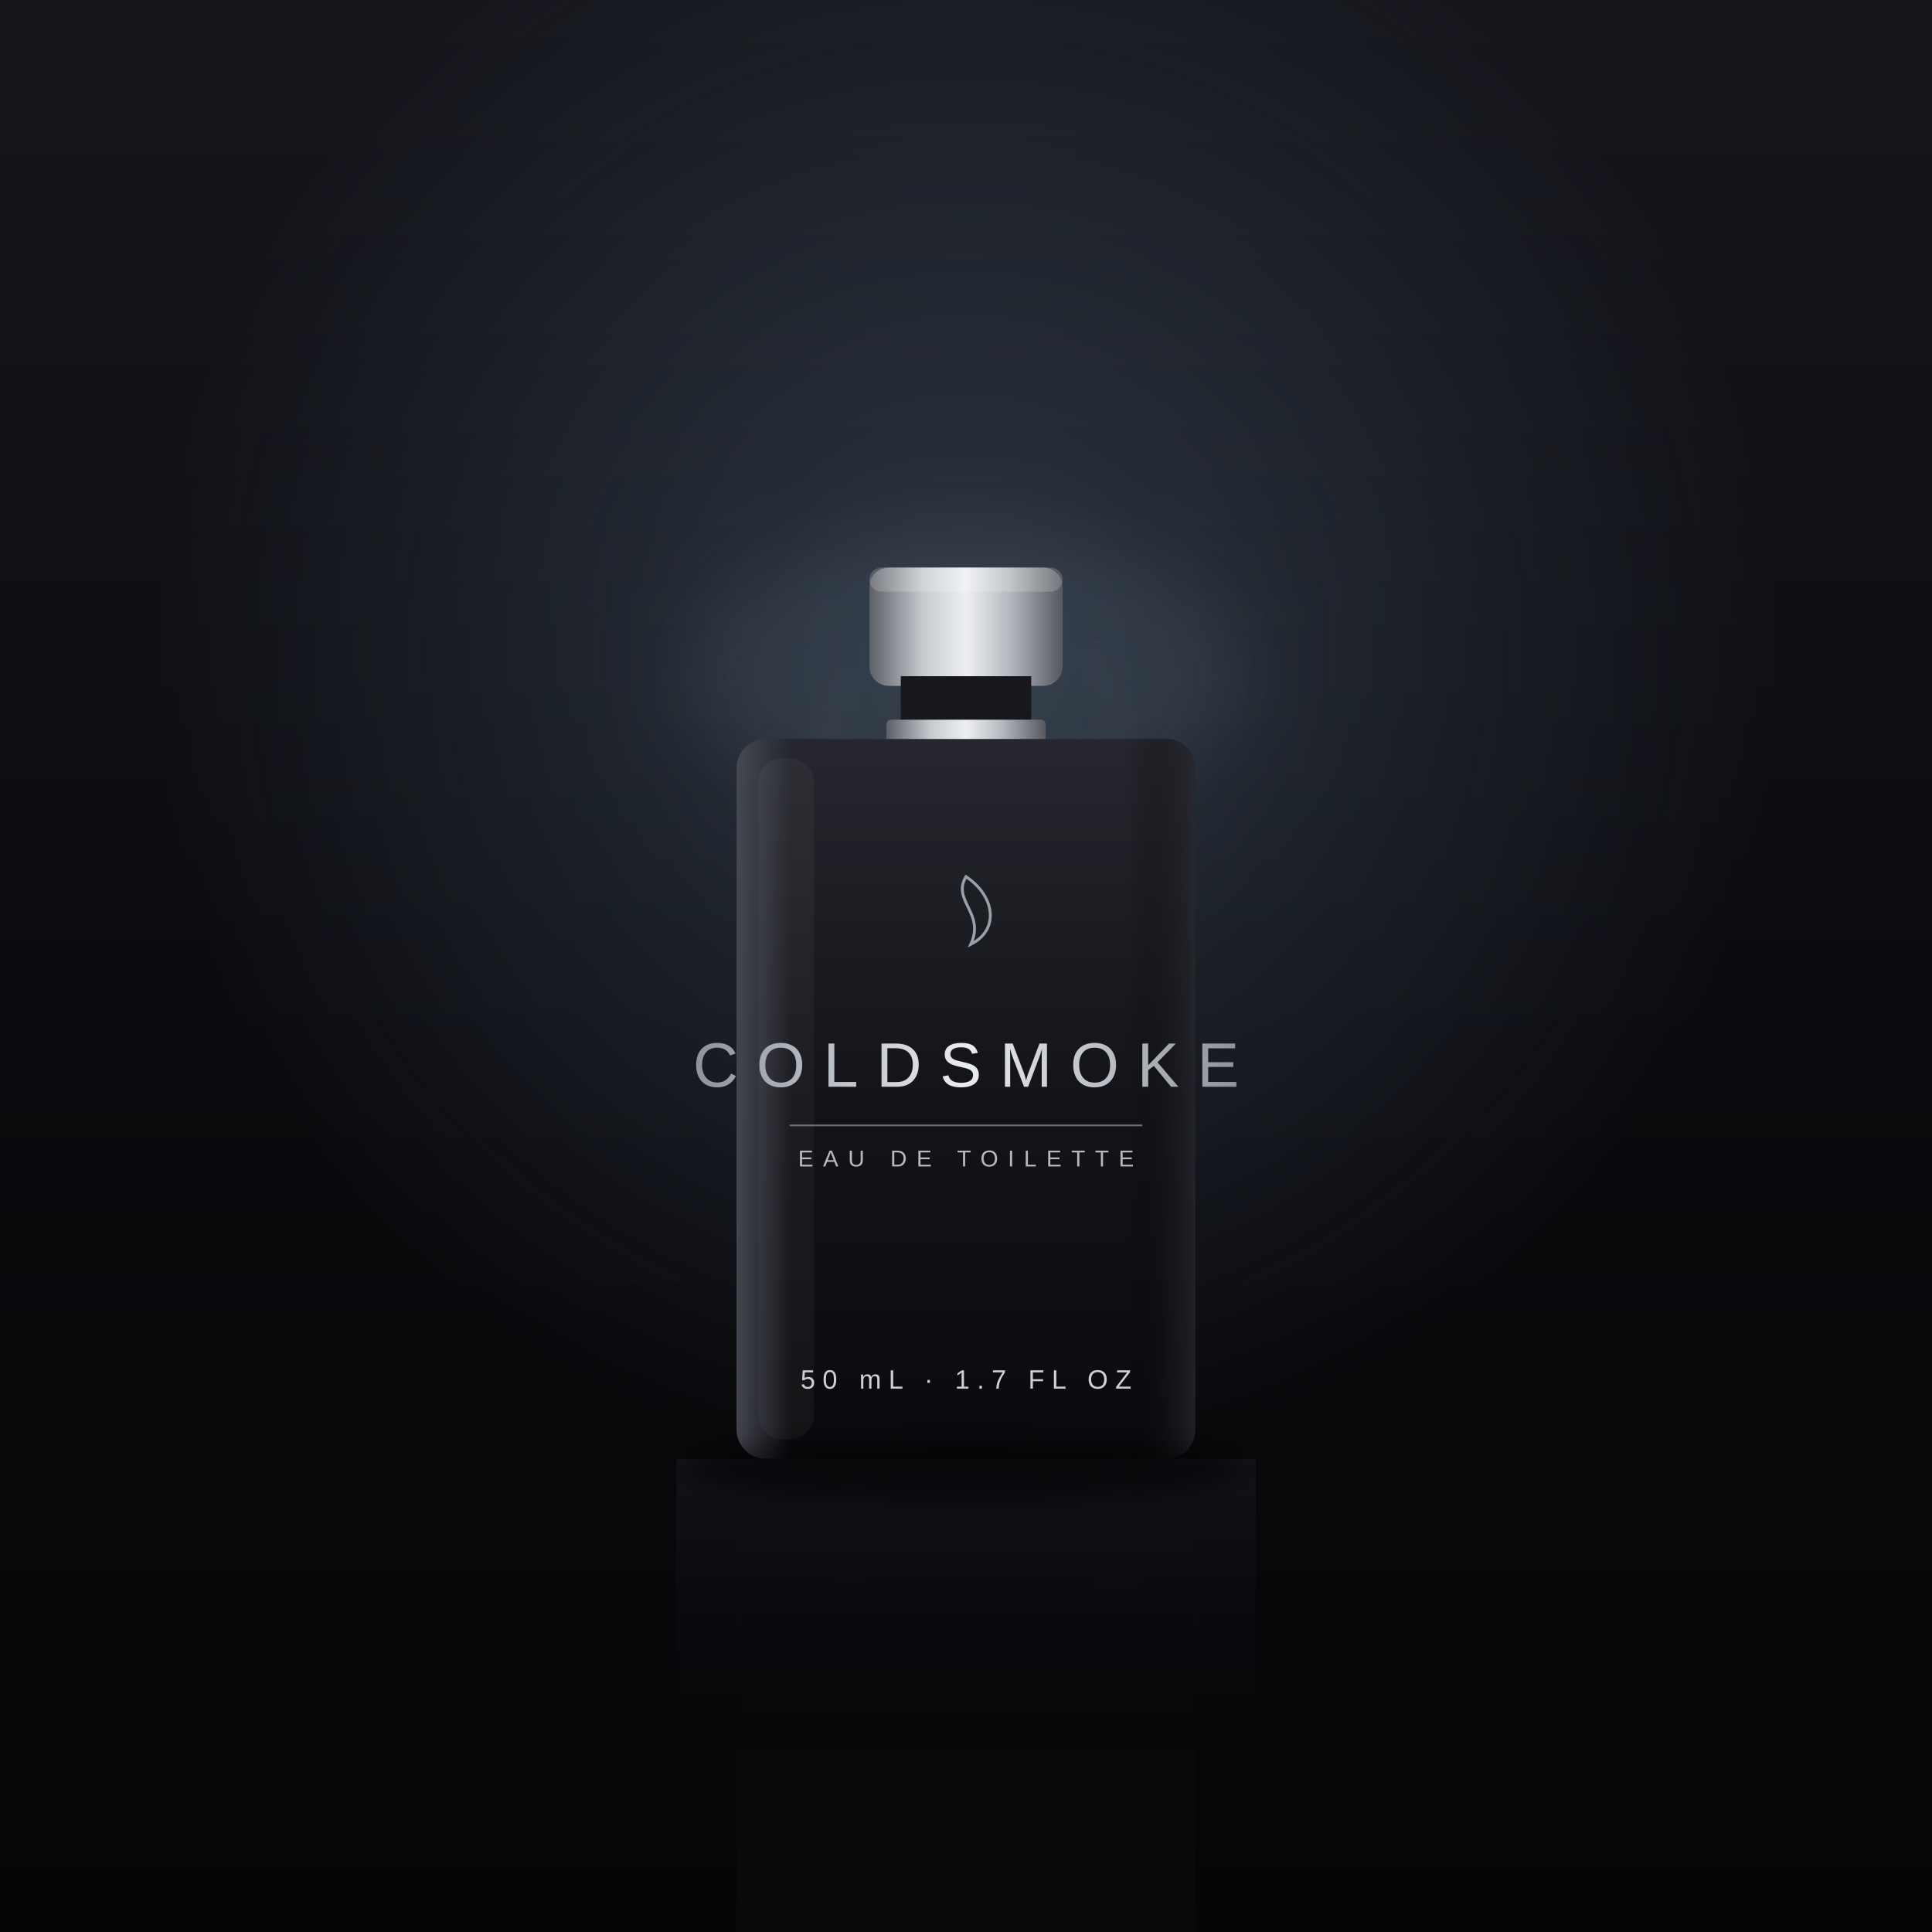
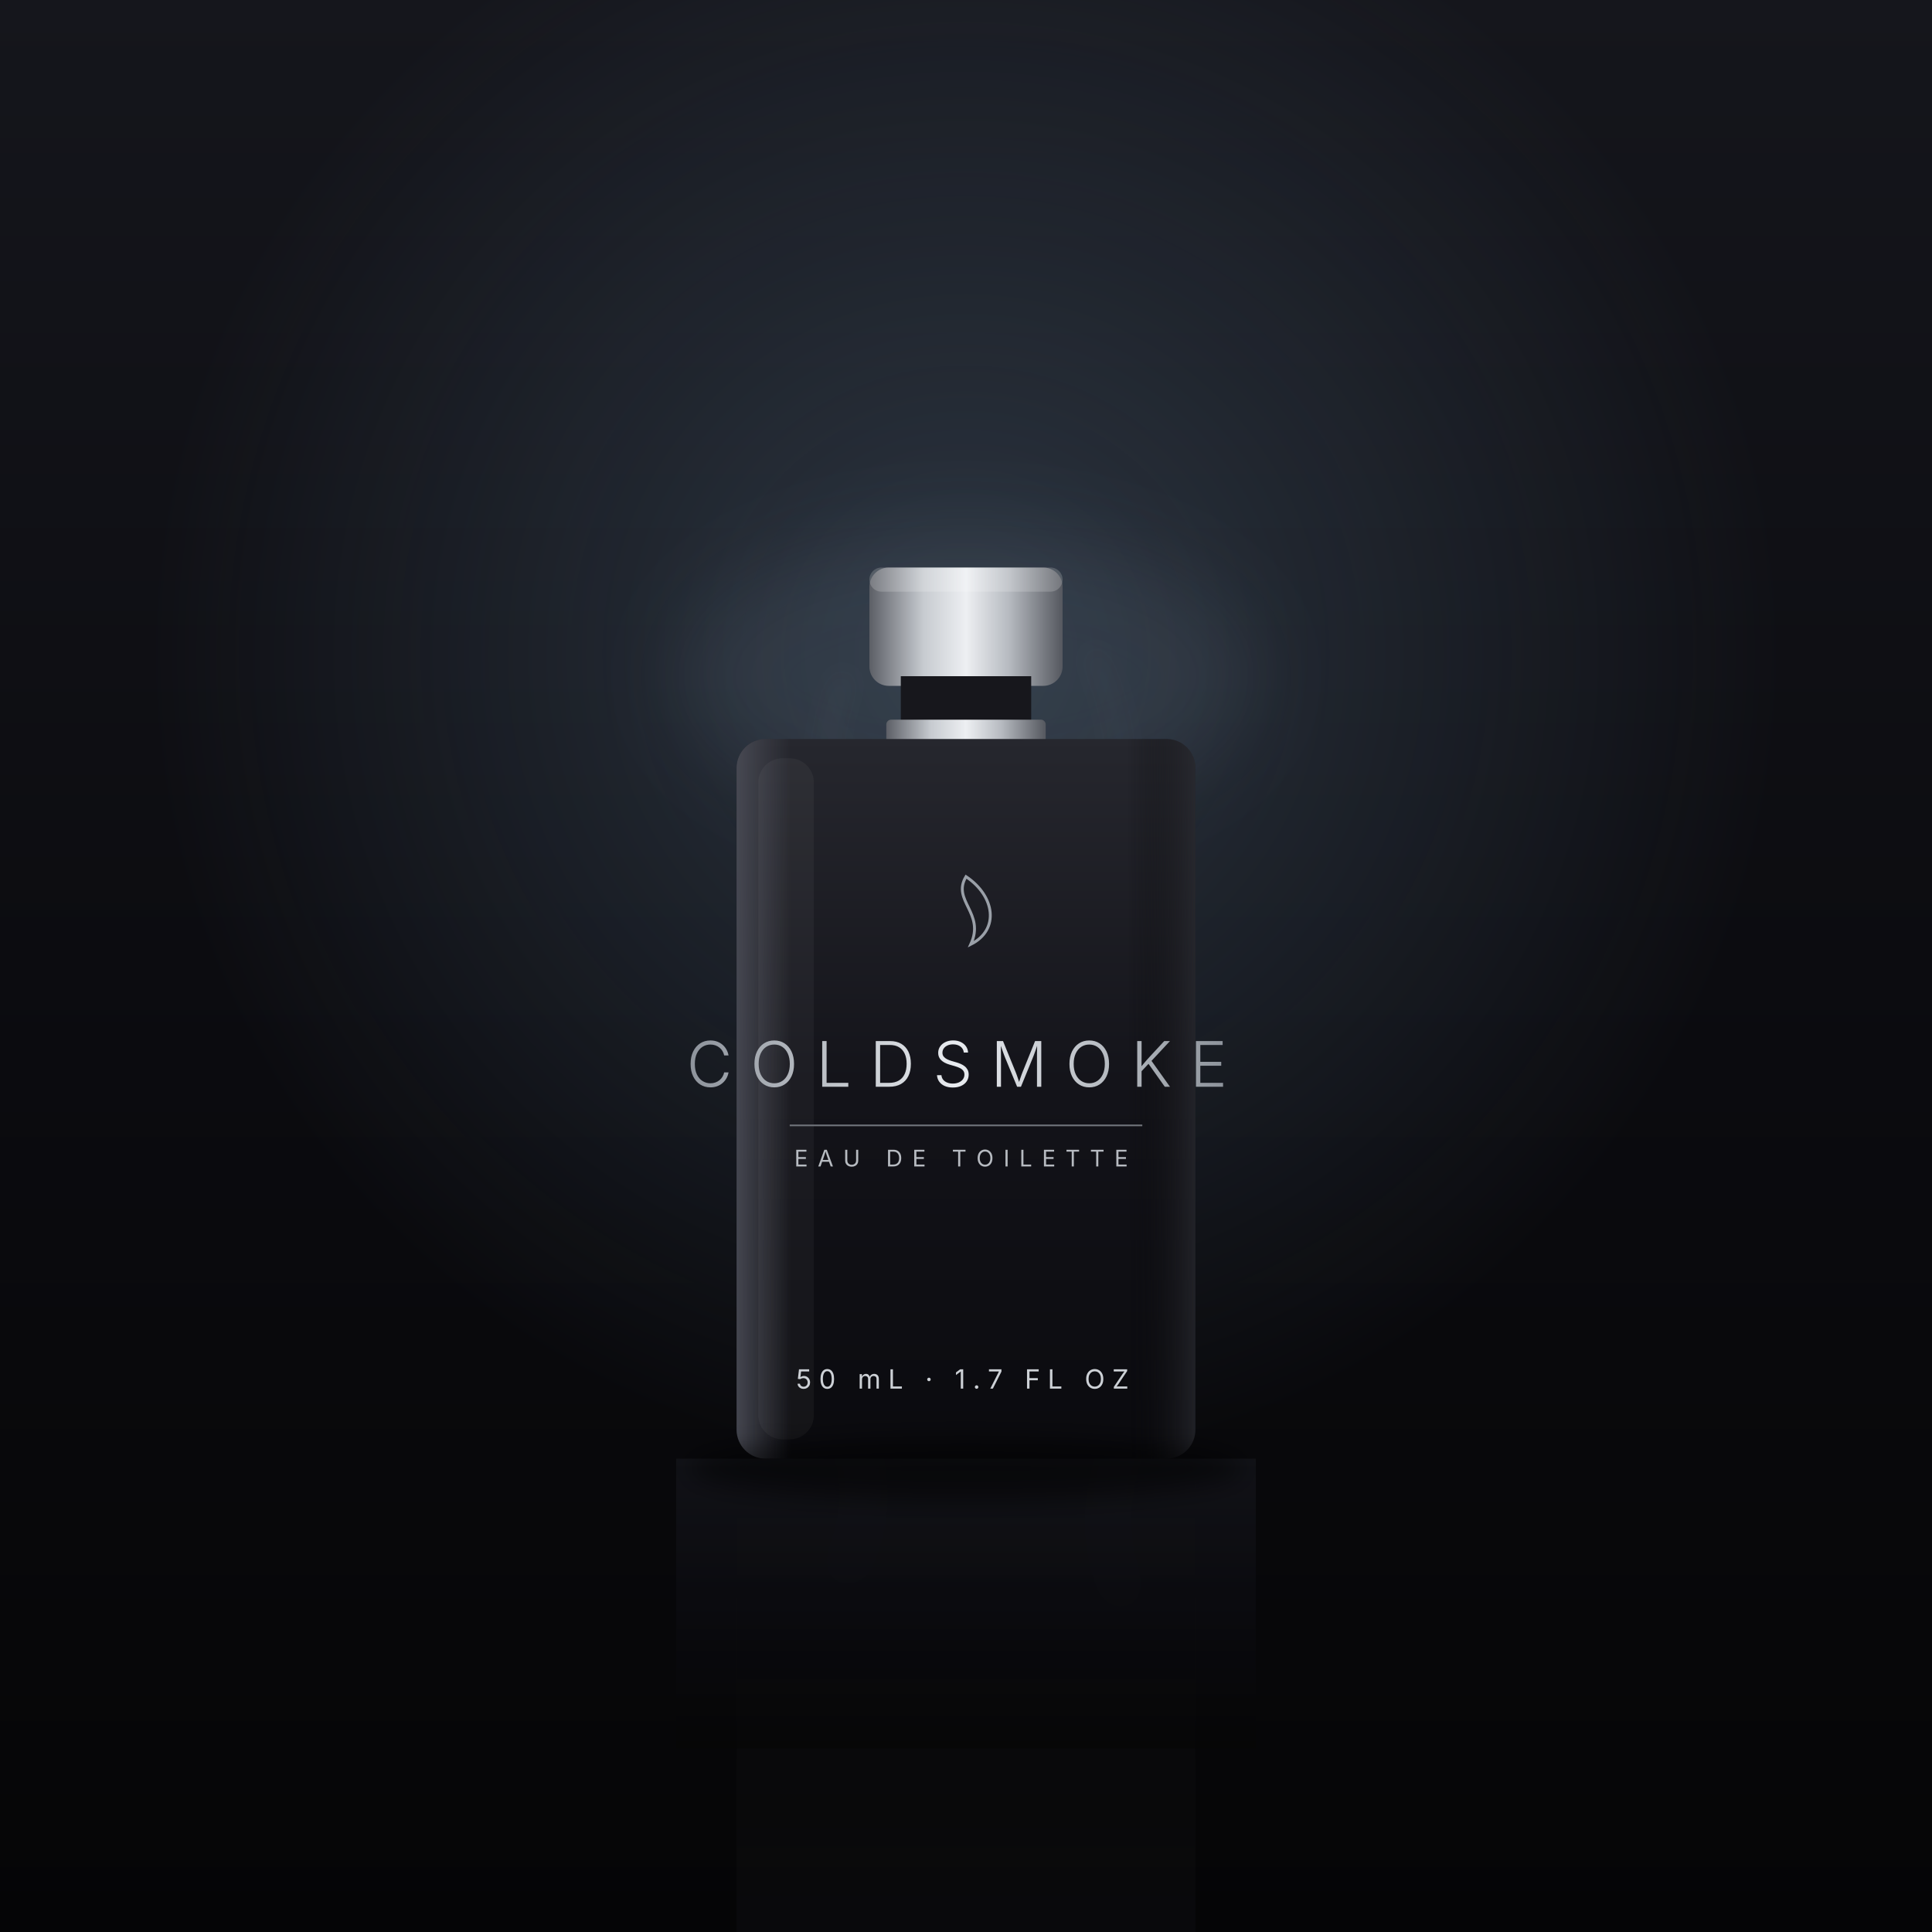
- <svg xmlns="http://www.w3.org/2000/svg" width="1600" height="1600" viewBox="0 0 1600 1600" font-family="Helvetica Neue, Arial, sans-serif">
+ <svg xmlns="http://www.w3.org/2000/svg" width="1600" height="1600" viewBox="0 0 1600 1600">
  <defs>
    <linearGradient id="bg" x1="0" y1="0" x2="0" y2="1">
      <stop offset="0" stop-color="#15161C" />
      <stop offset="0.55" stop-color="#0B0B0F" />
      <stop offset="1" stop-color="#050506" />
    </linearGradient>
    <radialGradient id="coldglow" cx="0.5" cy="0.34" r="0.42">
      <stop offset="0" stop-color="#6E8CA8" stop-opacity="0.30" />
      <stop offset="1" stop-color="#6E8CA8" stop-opacity="0" />
    </radialGradient>
    <linearGradient id="glass" x1="0" y1="0" x2="0" y2="1">
      <stop offset="0" stop-color="#26272E" />
      <stop offset="0.5" stop-color="#131319" />
      <stop offset="1" stop-color="#0A0A0E" />
    </linearGradient>
    <linearGradient id="glassEdge" x1="0" y1="0" x2="1" y2="0">
      <stop offset="0" stop-color="#4B4D57" stop-opacity="0.9" />
      <stop offset="0.12" stop-color="#4B4D57" stop-opacity="0" />
      <stop offset="0.85" stop-color="#000000" stop-opacity="0" />
      <stop offset="1" stop-color="#2A2B31" stop-opacity="0.7" />
    </linearGradient>
    <linearGradient id="metal" x1="0" y1="0" x2="1" y2="0">
      <stop offset="0" stop-color="#5C5F66" />
      <stop offset="0.28" stop-color="#C7CBD0" />
      <stop offset="0.5" stop-color="#EDEFF2" />
      <stop offset="0.72" stop-color="#B7BBC1" />
      <stop offset="1" stop-color="#55585F" />
    </linearGradient>
    <linearGradient id="silver" x1="0" y1="0" x2="1" y2="0">
      <stop offset="0" stop-color="#8E949C" />
      <stop offset="0.5" stop-color="#E9ECF0" />
      <stop offset="1" stop-color="#8E949C" />
    </linearGradient>
    <filter id="smoke" x="-40%" y="-40%" width="180%" height="180%">
      <feGaussianBlur stdDeviation="10" />
    </filter>
    <filter id="glowblur" x="-60%" y="-60%" width="220%" height="220%">
      <feGaussianBlur stdDeviation="34" />
    </filter>
  </defs>
  <rect width="1600" height="1600" fill="url(#bg)" />
  <rect width="1600" height="1600" fill="url(#coldglow)" />
  <g filter="url(#smoke)" stroke="#AEB4BC" fill="none" opacity="0.10">
    <path d="M700 560 C 640 700, 780 820, 690 980 C 620 1120, 760 1180, 700 1300" stroke-width="6" />
    <path d="M905 540 C 980 700, 850 820, 940 1000 C 1000 1140, 880 1200, 930 1320" stroke-width="5" />
  </g>
  <ellipse cx="800" cy="560" rx="240" ry="120" fill="#9DB4CC" opacity="0.10" filter="url(#glowblur)" />
  <rect x="720" y="470" width="160" height="98" rx="16" fill="url(#metal)" />
  <rect x="720" y="470" width="160" height="20" rx="10" fill="#FFFFFF" opacity="0.18" />
  <rect x="746" y="560" width="108" height="46" fill="#17171C" />
  <rect x="734" y="596" width="132" height="20" rx="4" fill="url(#metal)" />
  <rect x="610" y="612" width="380" height="596" rx="24" fill="url(#glass)" />
  <rect x="610" y="612" width="380" height="596" rx="24" fill="url(#glassEdge)" />
  <rect x="628" y="628" width="46" height="564" rx="20" fill="#FFFFFF" opacity="0.04" />
  <path d="M800 726 C 788 746, 816 756, 804 782 C 828 770, 824 742, 800 726 Z" fill="none" stroke="#9AA0A8" stroke-width="2.4" />
-   <text x="800" y="900" text-anchor="middle" font-size="52" letter-spacing="15" fill="url(#silver)" font-weight="300">COLDSMOKE</text>
+   <path d="M588.332 900.508Q583.559 900.508 579.852 898.134Q576.145 895.760 574.037 891.393Q571.930 887.025 571.930 881.109Q571.930 875.168 574.037 870.801Q576.145 866.434 579.852 864.047Q583.559 861.660 588.332 861.660Q591.354 861.660 593.905 862.600Q596.457 863.539 598.412 865.228Q600.367 866.916 601.624 869.176Q602.881 871.436 603.338 874.051L599.732 874.051Q599.326 872.096 598.336 870.458Q597.346 868.820 595.848 867.602Q594.350 866.383 592.458 865.710Q590.566 865.037 588.332 865.037Q584.777 865.037 581.845 866.891Q578.912 868.744 577.173 872.324Q575.434 875.904 575.434 881.109Q575.434 886.314 577.186 889.895Q578.938 893.475 581.870 895.303Q584.803 897.131 588.332 897.131Q590.566 897.131 592.458 896.458Q594.350 895.785 595.848 894.566Q597.346 893.348 598.336 891.697Q599.326 890.047 599.732 888.117L603.338 888.117Q602.906 890.707 601.649 892.954Q600.393 895.201 598.438 896.902Q596.482 898.604 593.931 899.556Q591.379 900.508 588.332 900.508 M641.215 900.508Q636.416 900.508 632.709 898.121Q629.002 895.734 626.895 891.380Q624.787 887.025 624.787 881.109Q624.787 875.168 626.895 870.801Q629.002 866.434 632.709 864.047Q636.416 861.660 641.215 861.660Q645.988 861.660 649.695 864.047Q653.402 866.434 655.497 870.801Q657.592 875.168 657.592 881.109Q657.592 887.025 655.497 891.393Q653.402 895.760 649.695 898.134Q645.988 900.508 641.215 900.508M641.215 897.131Q644.896 897.131 647.804 895.227Q650.711 893.322 652.399 889.729Q654.088 886.137 654.088 881.109Q654.088 876.057 652.399 872.451Q650.711 868.846 647.804 866.941Q644.896 865.037 641.215 865.037Q637.508 865.037 634.588 866.941Q631.668 868.846 629.979 872.451Q628.291 876.057 628.291 881.109Q628.291 886.111 629.979 889.704Q631.668 893.297 634.588 895.214Q637.508 897.131 641.215 897.131 M702.527 900L680.920 900L680.920 862.168L684.551 862.168L684.551 896.775L702.527 896.775 M736.443 900L725.271 900L725.271 862.168L737.104 862.168Q742.537 862.168 746.384 864.428Q750.230 866.688 752.287 870.902Q754.344 875.117 754.344 880.982Q754.344 886.949 752.249 891.202Q750.154 895.455 746.155 897.728Q742.156 900 736.443 900M728.877 865.393L728.877 896.775L736.240 896.775Q741.090 896.775 744.327 894.884Q747.564 892.992 749.202 889.450Q750.840 885.908 750.840 880.982Q750.840 876.107 749.240 872.629Q747.641 869.150 744.543 867.271Q741.445 865.393 736.875 865.393 M789.047 900.635Q785.188 900.635 782.318 899.353Q779.449 898.070 777.812 895.772Q776.174 893.475 775.971 890.428L779.652 890.428Q779.855 892.688 781.138 894.224Q782.420 895.760 784.489 896.560Q786.559 897.359 789.047 897.359Q791.865 897.359 794.036 896.420Q796.207 895.480 797.451 893.792Q798.695 892.104 798.695 889.869Q798.695 887.990 797.718 886.708Q796.740 885.426 794.976 884.537Q793.211 883.648 790.824 882.963L786.355 881.668Q781.836 880.348 779.398 877.961Q776.961 875.574 776.961 871.994Q776.961 868.922 778.599 866.586Q780.236 864.250 783.055 862.942Q785.873 861.635 789.377 861.635Q792.957 861.635 795.687 862.955Q798.416 864.275 800.003 866.535Q801.590 868.795 801.717 871.689L798.188 871.689Q797.857 868.541 795.420 866.713Q792.982 864.885 789.275 864.885Q786.686 864.885 784.705 865.786Q782.725 866.688 781.607 868.249Q780.490 869.811 780.490 871.842Q780.490 873.797 781.595 875.104Q782.699 876.412 784.426 877.250Q786.152 878.088 787.955 878.621L791.916 879.764Q793.744 880.271 795.572 881.059Q797.400 881.846 798.898 883.026Q800.396 884.207 801.311 885.896Q802.225 887.584 802.225 889.920Q802.225 892.967 800.650 895.404Q799.076 897.842 796.118 899.238Q793.160 900.635 789.047 900.635 M828.980 900L825.527 900L825.527 862.168L830.656 862.168L841.219 888.117Q841.574 888.955 841.968 890.085Q842.361 891.215 842.806 892.497Q843.250 893.779 843.656 895.049Q843.809 895.557 843.961 896.039Q844.113 895.582 844.266 895.125Q844.672 893.881 845.116 892.586Q845.561 891.291 845.967 890.136Q846.373 888.980 846.729 888.117L857.215 862.168L862.344 862.168L862.344 900L858.789 900L858.789 873.518Q858.789 872.172 858.827 870.712Q858.865 869.252 858.891 867.779Q858.916 866.941 858.916 866.104Q858.586 867.043 858.281 867.957Q857.723 869.531 857.202 871.004Q856.682 872.477 856.199 873.759Q855.717 875.041 855.336 875.980L845.510 900L842.336 900L832.434 875.980Q832.053 875.041 831.583 873.797Q831.113 872.553 830.593 871.093Q830.072 869.633 829.539 868.059Q829.184 867.119 828.854 866.154Q828.854 866.865 828.879 867.627Q828.904 869.074 828.930 870.560Q828.955 872.045 828.968 873.429Q828.980 874.813 828.980 875.980 M902.100 900.508Q897.301 900.508 893.594 898.121Q889.887 895.734 887.779 891.380Q885.672 887.025 885.672 881.109Q885.672 875.168 887.779 870.801Q889.887 866.434 893.594 864.047Q897.301 861.660 902.100 861.660Q906.873 861.660 910.580 864.047Q914.287 866.434 916.382 870.801Q918.477 875.168 918.477 881.109Q918.477 887.025 916.382 891.393Q914.287 895.760 910.580 898.134Q906.873 900.508 902.100 900.508M902.100 897.131Q905.781 897.131 908.688 895.227Q911.596 893.322 913.284 889.729Q914.973 886.137 914.973 881.109Q914.973 876.057 913.284 872.451Q911.596 868.846 908.688 866.941Q905.781 865.037 902.100 865.037Q898.393 865.037 895.473 866.941Q892.553 868.846 890.864 872.451Q889.176 876.057 889.176 881.109Q889.176 886.111 890.864 889.704Q892.553 893.297 895.473 895.214Q898.393 897.131 902.100 897.131 M945.410 900L941.805 900L941.805 862.168L945.410 862.168L945.410 875.295L945.359 883.014Q946.146 882.023 946.934 881.084Q948.254 879.510 949.612 877.961Q950.971 876.412 952.418 874.863L964.174 862.168L968.922 862.168L953.637 878.570L968.922 900L964.631 900L951.148 881.033L945.410 887.127 M1012.893 900L990.447 900L990.447 862.168L1012.537 862.168L1012.537 865.393L994.053 865.393L994.053 879.357L1011.369 879.357L1011.369 882.582L994.053 882.582L994.053 896.775L1012.893 896.775" fill="url(#silver)" />
  <line x1="654" y1="932" x2="946" y2="932" stroke="#6E7178" stroke-width="1.4" />
-   <text x="800" y="966" text-anchor="middle" font-size="19" letter-spacing="8" fill="#B7BBC1">EAU DE TOILETTE</text>
-   <text x="800" y="1150" text-anchor="middle" font-size="22" letter-spacing="6" fill="#CDD1D6">50 mL · 1.7 FL OZ</text>
+   <path d="M667.929 966L659.422 966L659.422 952.177L667.845 952.177L667.845 953.735L661.184 953.735L661.184 958.244L667.391 958.244L667.391 959.803L661.184 959.803L661.184 964.441L667.929 964.441 M679.529 966L677.655 966L682.674 952.177L684.715 952.177L689.799 966L687.943 966L686.561 962.141L680.865 962.141L679.529 966M681.403 960.601L686.013 960.601L685.011 957.799Q684.742 957.038 684.390 955.897Q684.093 954.960 683.685 953.587Q683.286 954.979 682.989 955.934Q682.618 957.094 682.377 957.799 M705.360 966.223Q703.727 966.223 702.507 965.583Q701.287 964.942 700.619 963.829Q699.951 962.716 699.951 961.296L699.951 952.177L701.714 952.177L701.714 961.157Q701.714 962.150 702.154 962.925Q702.595 963.699 703.411 964.145Q704.228 964.590 705.360 964.590Q706.491 964.590 707.303 964.145Q708.115 963.699 708.551 962.925Q708.987 962.150 708.987 961.157L708.987 952.177L710.750 952.177L710.750 961.296Q710.750 962.716 710.082 963.829Q709.414 964.942 708.203 965.583Q706.992 966.223 705.360 966.223 M739.747 966L735.433 966L735.433 952.177L739.924 952.177Q741.946 952.177 743.379 953.002Q744.813 953.828 745.578 955.373Q746.344 956.917 746.344 959.061Q746.344 961.222 745.573 962.776Q744.803 964.330 743.328 965.165Q741.853 966 739.747 966M737.196 953.735L737.196 964.441L739.636 964.441Q741.324 964.441 742.433 963.797Q743.542 963.152 744.089 961.946Q744.636 960.740 744.636 959.061Q744.636 957.400 744.094 956.208Q743.551 955.016 742.479 954.375Q741.408 953.735 739.803 953.735 M765.653 966L757.145 966L757.145 952.177L765.569 952.177L765.569 953.735L758.908 953.735L758.908 958.244L765.115 958.244L765.115 959.803L758.908 959.803L758.908 964.441L765.653 964.441 M793.500 953.735L789.149 953.735L789.149 952.177L799.595 952.177L799.595 953.735L795.262 953.735L795.262 966L793.500 966 M815.778 966.186Q814.006 966.186 812.619 965.327Q811.232 964.469 810.434 962.878Q809.636 961.287 809.636 959.098Q809.636 956.899 810.434 955.308Q811.232 953.717 812.619 952.854Q814.006 951.991 815.778 951.991Q817.550 951.991 818.932 952.854Q820.314 953.717 821.107 955.308Q821.901 956.899 821.901 959.098Q821.901 961.287 821.107 962.878Q820.314 964.469 818.932 965.327Q817.550 966.186 815.778 966.186M815.778 964.553Q817.011 964.553 818.009 963.927Q819.006 963.300 819.595 962.080Q820.184 960.860 820.184 959.098Q820.184 957.316 819.595 956.096Q819.006 954.876 818.009 954.250Q817.011 953.624 815.778 953.624Q814.534 953.624 813.532 954.255Q812.531 954.886 811.941 956.106Q811.352 957.326 811.352 959.098Q811.352 960.860 811.941 962.076Q812.531 963.291 813.532 963.922Q814.534 964.553 815.778 964.553 M832.702 952.177L834.465 952.177L834.465 966L832.702 966 M853.969 966L845.805 966L845.805 952.177L847.568 952.177L847.568 964.441L853.969 964.441 M873.055 966L864.548 966L864.548 952.177L872.972 952.177L872.972 953.735L866.311 953.735L866.311 958.244L872.517 958.244L872.517 959.803L866.311 959.803L866.311 964.441L873.055 964.441 M887.559 953.735L883.208 953.735L883.208 952.177L893.654 952.177L893.654 953.735L889.322 953.735L889.322 966L887.559 966 M907.823 953.735L903.472 953.735L903.472 952.177L913.919 952.177L913.919 953.735L909.586 953.735L909.586 966L907.823 966 M933.005 966L924.498 966L924.498 952.177L932.922 952.177L932.922 953.735L926.260 953.735L926.260 958.244L932.467 958.244L932.467 959.803L926.260 959.803L926.260 964.441L933.005 964.441" fill="#B7BBC1" />
+   <path d="M665.533 1150.215Q664.126 1150.215 663.009 1149.662Q661.892 1149.108 661.226 1148.147Q660.560 1147.186 660.506 1145.961L662.482 1145.961Q662.547 1146.670 662.966 1147.229Q663.385 1147.787 664.056 1148.104Q664.728 1148.421 665.533 1148.421Q666.500 1148.421 667.257 1147.970Q668.015 1147.519 668.444 1146.724Q668.874 1145.929 668.874 1144.919Q668.874 1143.888 668.423 1143.071Q667.972 1142.255 667.193 1141.788Q666.414 1141.320 665.404 1141.320Q664.663 1141.320 663.900 1141.557Q663.138 1141.793 662.665 1142.158L660.753 1141.922L661.698 1133.994L670.120 1133.994L670.120 1135.788L663.417 1135.788L662.869 1140.461L662.955 1140.461Q663.449 1140.053 664.201 1139.790Q664.953 1139.526 665.780 1139.526Q666.876 1139.526 667.805 1139.924Q668.734 1140.321 669.422 1141.046Q670.109 1141.771 670.491 1142.749Q670.872 1143.727 670.872 1144.887Q670.872 1146.423 670.179 1147.626Q669.486 1148.829 668.283 1149.522Q667.080 1150.215 665.533 1150.215 M685.122 1150.215Q683.339 1150.215 682.082 1149.248Q680.825 1148.281 680.159 1146.450Q679.493 1144.618 679.493 1142.008Q679.493 1139.408 680.165 1137.571Q680.836 1135.734 682.093 1134.757Q683.350 1133.779 685.122 1133.779Q686.895 1133.779 688.157 1134.757Q689.419 1135.734 690.085 1137.571Q690.751 1139.408 690.751 1142.008Q690.751 1144.607 690.090 1146.444Q689.430 1148.281 688.173 1149.248Q686.916 1150.215 685.122 1150.215M685.122 1148.432Q686.293 1148.432 687.109 1147.669Q687.926 1146.906 688.355 1145.472Q688.785 1144.038 688.785 1142.008Q688.785 1139.967 688.355 1138.522Q687.926 1137.077 687.109 1136.314Q686.293 1135.552 685.122 1135.552Q683.951 1135.552 683.135 1136.320Q682.318 1137.088 681.889 1138.527Q681.459 1139.967 681.459 1142.008Q681.459 1144.038 681.889 1145.472Q682.318 1146.906 683.135 1147.669Q683.951 1148.432 685.122 1148.432 M713.880 1150L711.946 1150L711.946 1137.990L713.826 1137.990L713.837 1140.192Q714.073 1139.526 714.471 1139.054Q714.997 1138.420 715.711 1138.098Q716.426 1137.775 717.199 1137.775Q718.510 1137.775 719.326 1138.581Q719.981 1139.236 720.261 1140.214Q720.486 1139.612 720.895 1139.140Q721.464 1138.484 722.275 1138.130Q723.086 1137.775 724.042 1137.775Q725.084 1137.775 725.943 1138.227Q726.803 1138.678 727.313 1139.591Q727.823 1140.504 727.823 1141.900L727.823 1150L725.890 1150L725.890 1141.954Q725.890 1140.654 725.159 1140.096Q724.429 1139.537 723.462 1139.537Q722.656 1139.537 722.071 1139.875Q721.485 1140.214 721.168 1140.805Q720.852 1141.396 720.852 1142.158L720.852 1150L718.918 1150L718.918 1141.761Q718.918 1140.762 718.252 1140.149Q717.586 1139.537 716.565 1139.537Q715.867 1139.537 715.250 1139.865Q714.632 1140.192 714.256 1140.837Q713.880 1141.481 713.880 1142.438 M746.907 1150L737.454 1150L737.454 1133.994L739.495 1133.994L739.495 1148.195L746.907 1148.195 M769.316 1143.845Q768.715 1143.845 768.291 1143.420Q767.866 1142.996 767.866 1142.395Q767.866 1141.793 768.291 1141.369Q768.715 1140.944 769.316 1140.944Q769.918 1140.944 770.342 1141.369Q770.767 1141.793 770.767 1142.395Q770.767 1142.996 770.342 1143.420Q769.918 1143.845 769.316 1143.845 M795.185 1133.994L797.688 1133.994L797.688 1150L795.679 1150L795.679 1135.885L795.571 1135.885L791.704 1138.753L791.704 1136.562 M808.790 1150.140Q808.188 1150.140 807.764 1149.715Q807.340 1149.291 807.340 1148.689Q807.340 1148.088 807.764 1147.664Q808.188 1147.239 808.790 1147.239Q809.392 1147.239 809.816 1147.664Q810.240 1148.088 810.240 1148.689Q810.240 1149.291 809.816 1149.715Q809.392 1150.140 808.790 1150.140 M822.256 1150L820.107 1150L827.219 1135.917L827.219 1135.788L819.012 1135.788L819.012 1133.994L829.356 1133.994L829.356 1135.896 M852.571 1150L850.530 1150L850.530 1133.994L860.209 1133.994L860.209 1135.799L852.571 1135.799L852.571 1141.277L859.479 1141.277L859.479 1143.082L852.571 1143.082 M878.971 1150L869.518 1150L869.518 1133.994L871.559 1133.994L871.559 1148.195L878.971 1148.195 M906.633 1150.215Q904.581 1150.215 902.975 1149.221Q901.369 1148.228 900.445 1146.385Q899.521 1144.543 899.521 1142.008Q899.521 1139.462 900.445 1137.620Q901.369 1135.777 902.975 1134.778Q904.581 1133.779 906.633 1133.779Q908.685 1133.779 910.285 1134.778Q911.886 1135.777 912.804 1137.620Q913.723 1139.462 913.723 1142.008Q913.723 1144.543 912.804 1146.385Q911.886 1148.228 910.285 1149.221Q908.685 1150.215 906.633 1150.215M906.633 1148.324Q908.062 1148.324 909.216 1147.599Q910.371 1146.874 911.053 1145.461Q911.735 1144.049 911.735 1142.008Q911.735 1139.945 911.053 1138.533Q910.371 1137.120 909.216 1136.395Q908.062 1135.670 906.633 1135.670Q905.193 1135.670 904.033 1136.400Q902.873 1137.131 902.191 1138.543Q901.509 1139.956 901.509 1142.008Q901.509 1144.049 902.191 1145.456Q902.873 1146.863 904.033 1147.594Q905.193 1148.324 906.633 1148.324 M933.559 1150L922.430 1150L922.430 1148.561L929.584 1137.915Q930.067 1137.195 930.615 1136.465Q930.895 1136.110 931.163 1135.745Q930.562 1135.777 929.949 1135.777Q928.950 1135.799 927.962 1135.799L922.344 1135.799L922.344 1133.994L933.473 1133.994L933.473 1135.455L926.426 1145.929Q925.910 1146.691 925.341 1147.454Q925.029 1147.852 924.729 1148.249Q925.341 1148.217 925.942 1148.206Q926.920 1148.195 927.908 1148.195L933.559 1148.195" fill="#CDD1D6" />
  <g transform="translate(0,2416) scale(1,-1)" opacity="0.22">
    <rect x="610" y="612" width="380" height="596" rx="24" fill="url(#glass)" />
  </g>
  <rect x="560" y="1208" width="480" height="240" fill="url(#bg)" opacity="0.72" />
  <ellipse cx="800" cy="1216" rx="230" ry="26" fill="#000000" opacity="0.5" filter="url(#smoke)" />
</svg>
